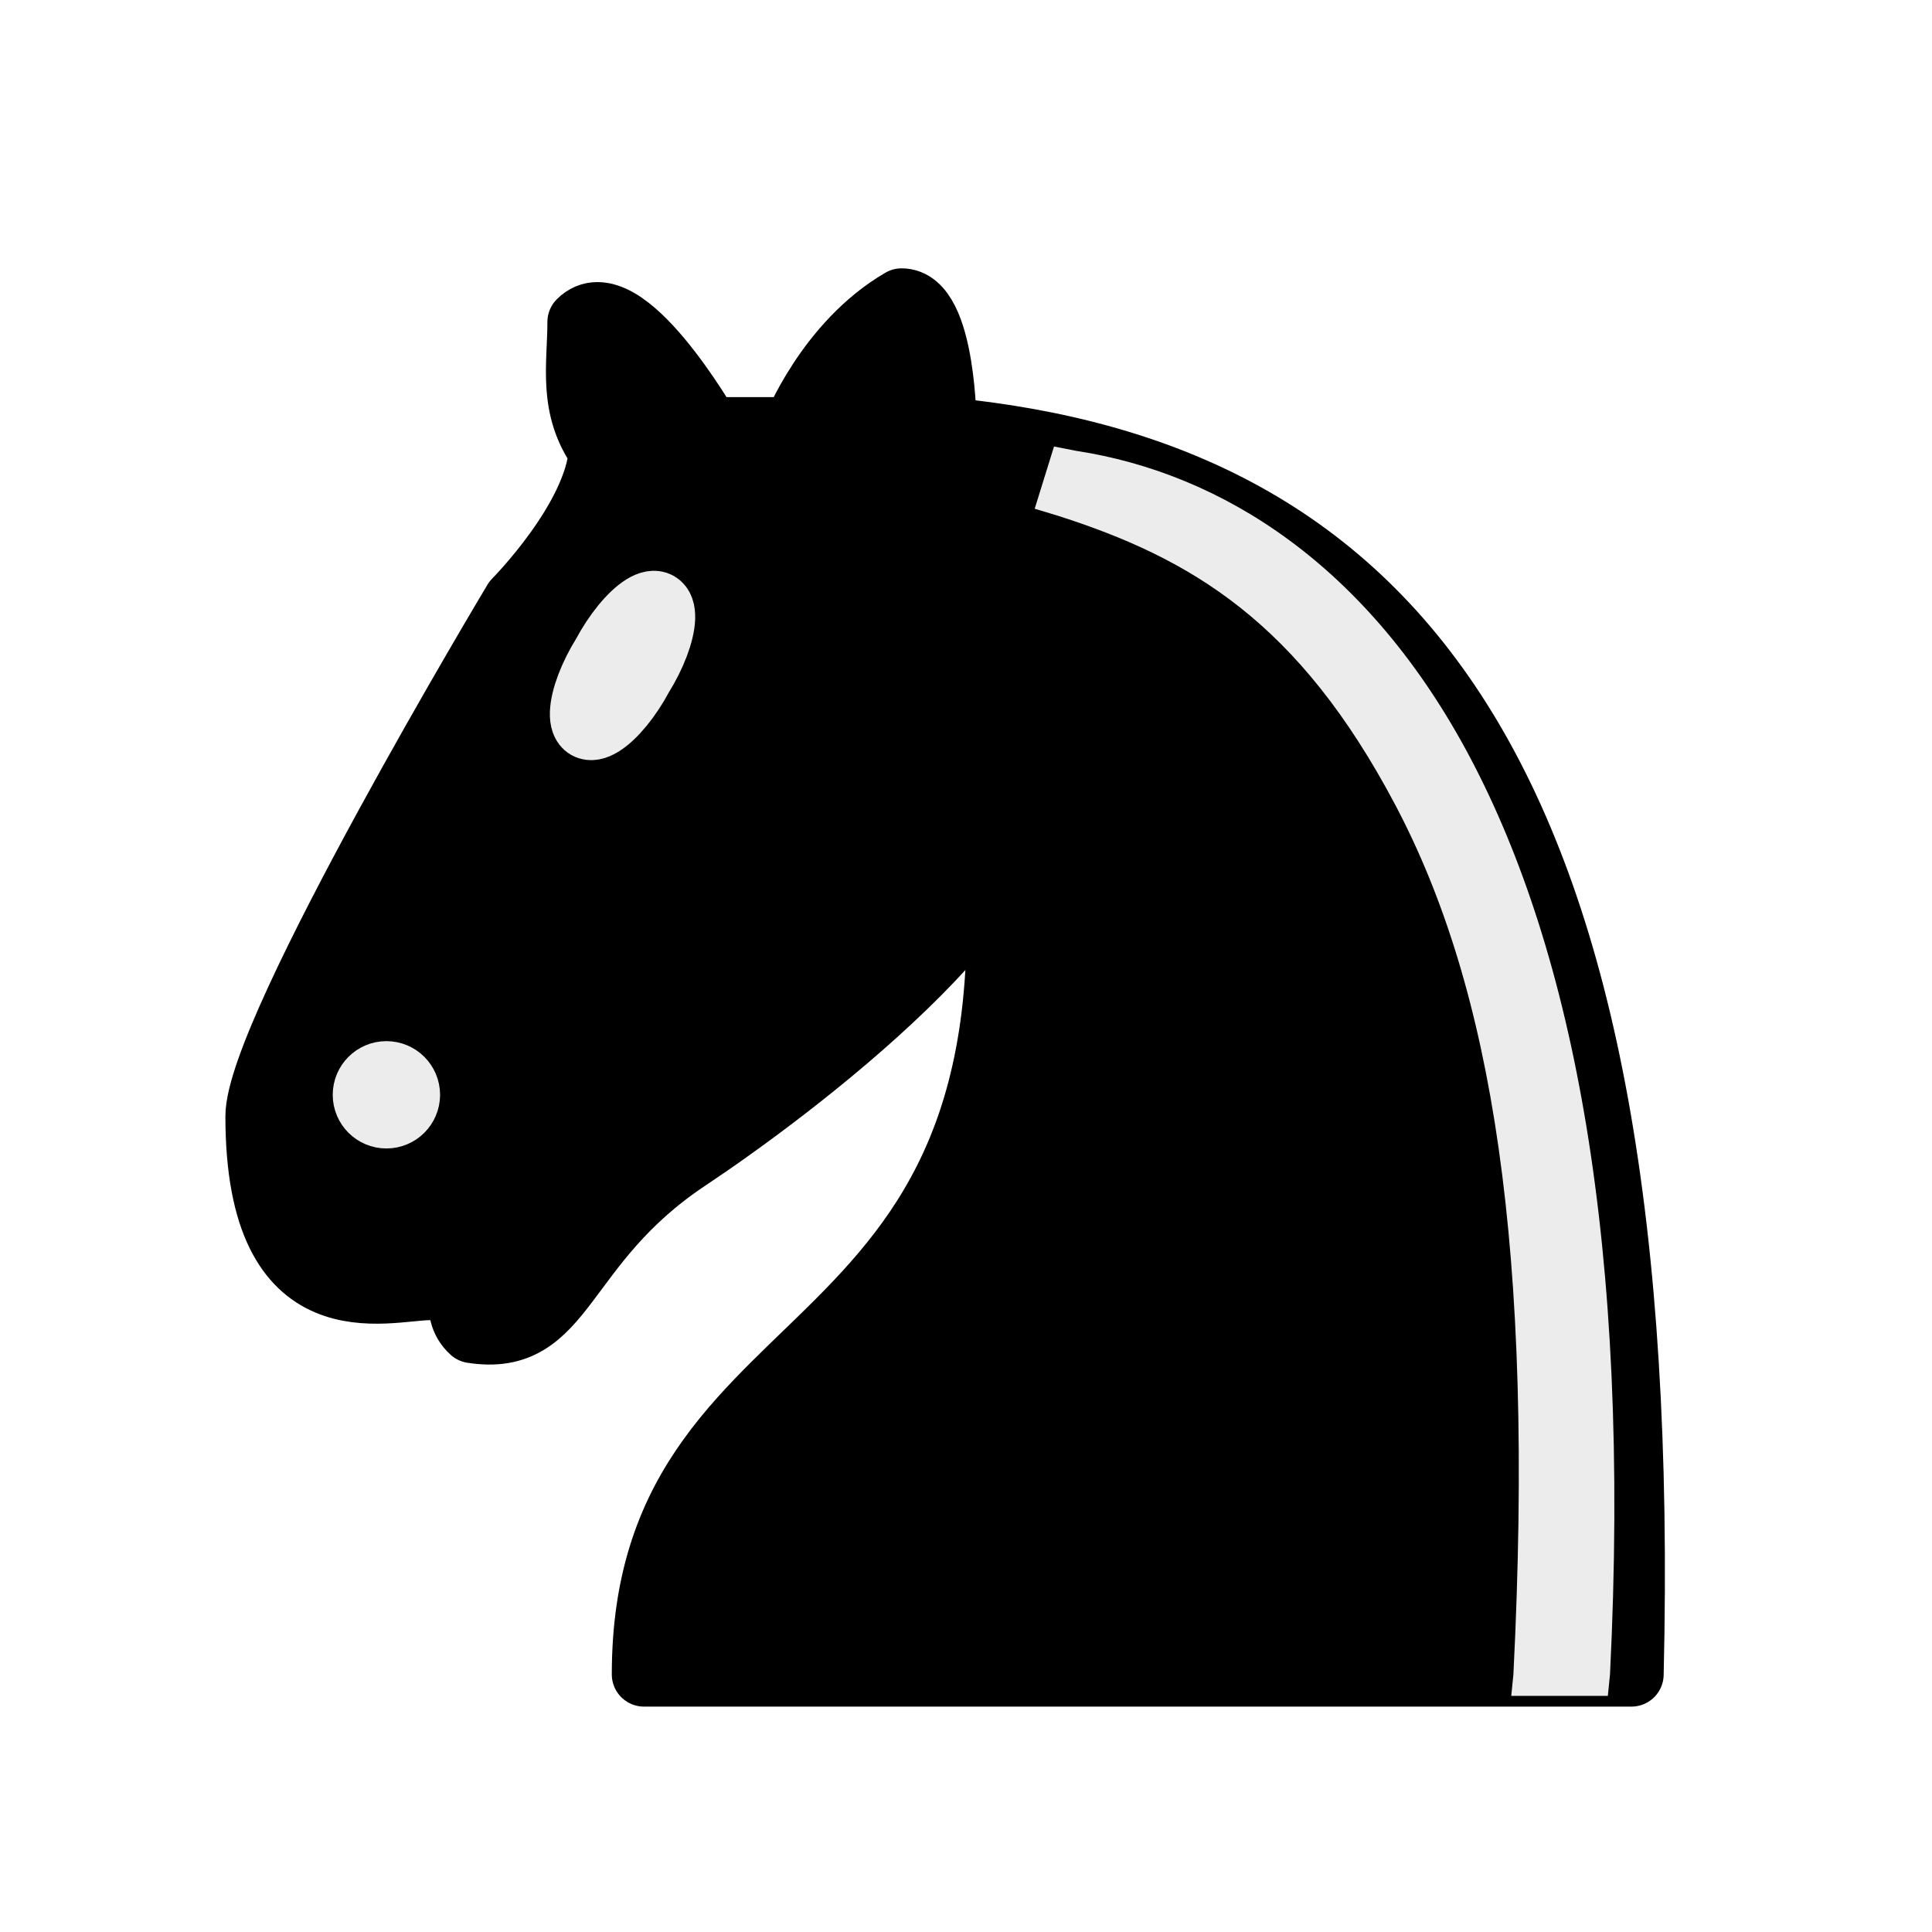
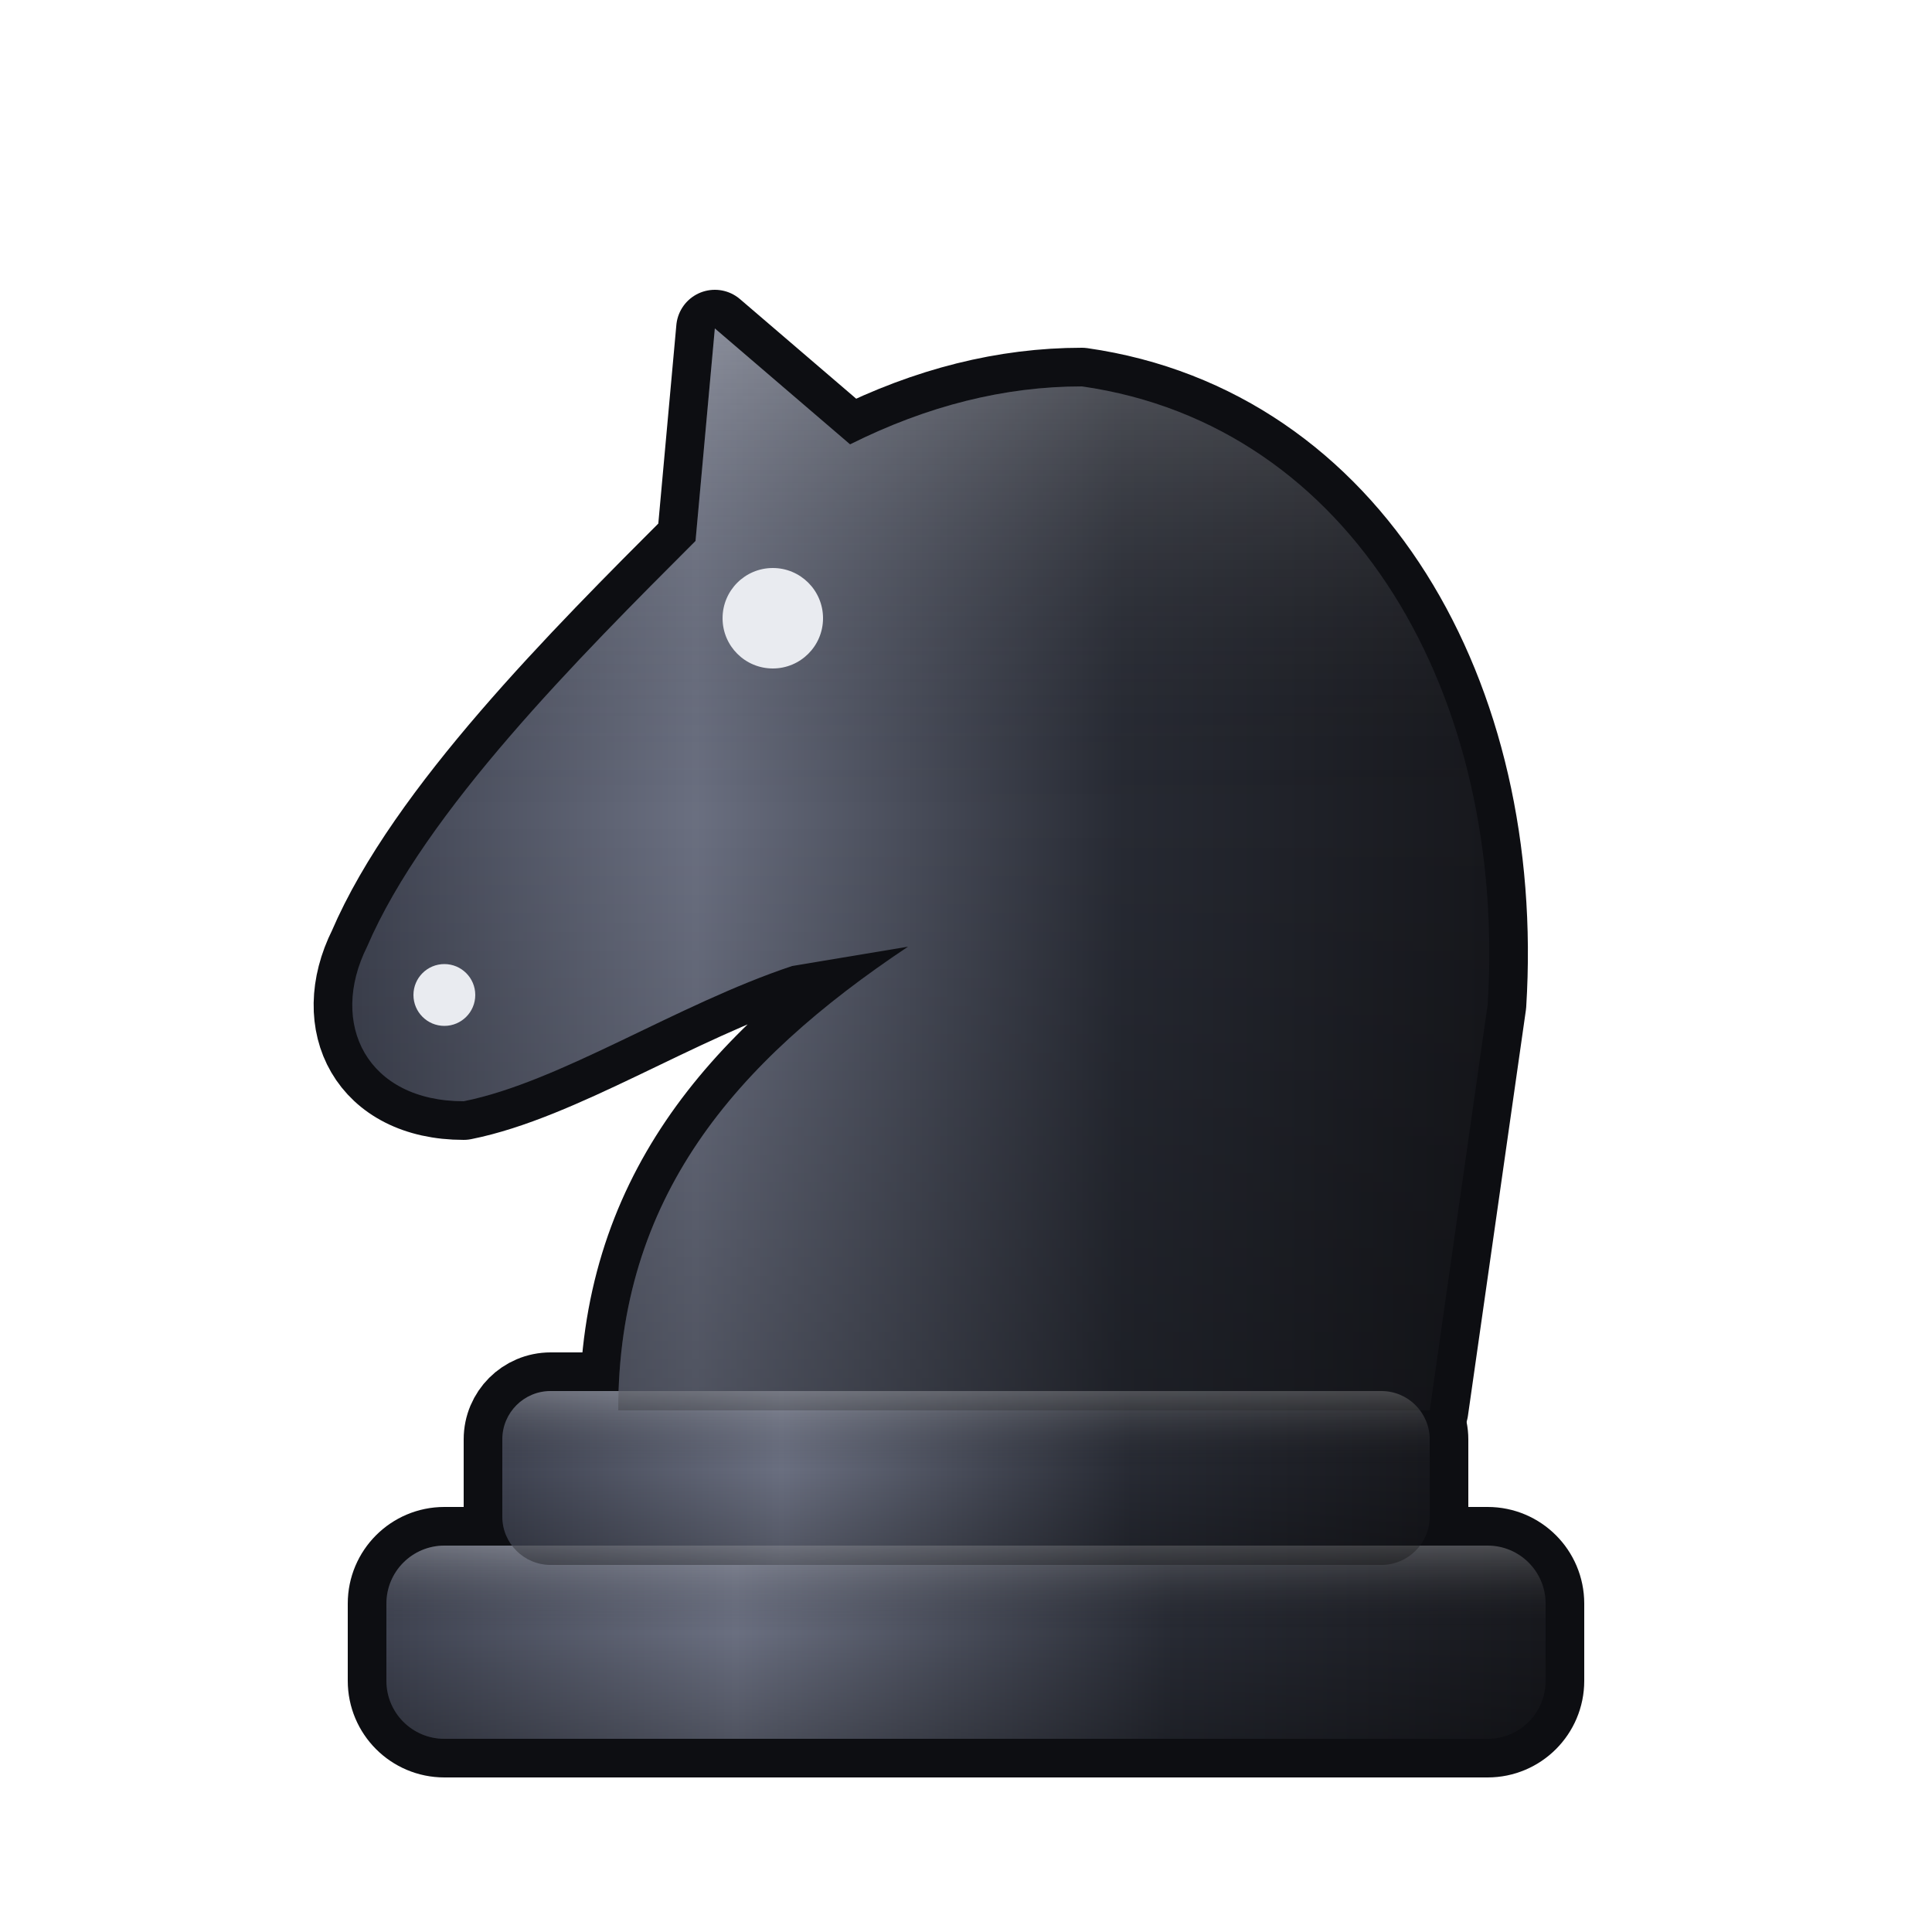
- <svg xmlns="http://www.w3.org/2000/svg" style="color-scheme:light only" width="45" height="45" viewBox="0 0 45 45">
-   <g fill="none" fill-rule="evenodd" stroke="#000" stroke-linecap="round" stroke-linejoin="round" stroke-width="1.5">
-     <path fill="#000" d="M22 10c10.5 1 16.5 8 16 29H15c0-9 10-6.5 8-21" />
-     <path fill="#000" d="M24 18c.38 2.91-5.55 7.37-8 9-3 2-2.82 4.34-5 4-1.04-.94 1.41-3.04 0-3-1 0 .19 1.23-1 2-1 0-4 1-4-4 0-2 6-12 6-12s1.89-1.9 2-3.5c-.73-1-.5-2-.5-3 1-1 3 2.5 3 2.5h2s.78-2 2.5-3c1 0 1 3 1 3" />
-     <path fill="#ececec" stroke="#ececec" d="M9.5 25.5a.5.5 0 1 1-1 0 .5.5 0 1 1 1 0m5.43-9.75a.5 1.5 30 1 1-.86-.5.5 1.5 30 1 1 .86.5" />
-     <path fill="#ececec" stroke="none" d="m24.55 10.4-.45 1.45.5.15c3.15 1 5.65 2.49 7.9 6.75S35.75 29.06 35.25 39l-.05.5h2.25l.05-.5c.5-10.06-.88-16.85-3.25-21.34s-5.79-6.64-9.19-7.16z" />
+ <svg xmlns="http://www.w3.org/2000/svg" viewBox="0 0 100 100" width="100" height="100">
+   <defs>
+     <linearGradient id="h" x1="0" y1="0" x2="1" y2="0">
+       <stop offset="0" stop-color="#3f4351" />
+       <stop offset=".3" stop-color="#6a6f80" />
+       <stop offset=".68" stop-color="#272a33" />
+       <stop offset="1" stop-color="#17181d" />
+     </linearGradient>
+     <linearGradient id="v" x1="0" y1="0" x2="0" y2="1">
+       <stop offset="0" stop-color="rgba(255,255,255,.22)" />
+       <stop offset=".45" stop-color="rgba(0,0,0,0)" />
+       <stop offset="1" stop-color="rgba(0,0,0,.25)" />
+     </linearGradient>
+     <g id="s">
+       <path d="M32 73 C32 62 38 55 47 49 L41 50 C35 52 29 56 24 57 C19 57 17 53 19 49 C22 42 30 34 36 28 L37 17 L44 23 C48 21 52 20 56 20 C70 22 78 36 77 52 L74 73Z" />
+       <rect x="20" y="80" width="60" height="10" rx="3" />
+       <rect x="26" y="72" width="48" height="9" rx="2.5" />
+     </g>
+   </defs>
+   <use href="#s" fill="#0d0e12" stroke="#0d0e12" stroke-width="4" stroke-linejoin="round" />
+   <g fill="url(#h)">
+     <path d="M32 73 C32 62 38 55 47 49 L41 50 C35 52 29 56 24 57 C19 57 17 53 19 49 C22 42 30 34 36 28 L37 17 L44 23 C48 21 52 20 56 20 C70 22 78 36 77 52 L74 73Z" />
+     <rect x="20" y="80" width="60" height="10" rx="3" />
+     <rect x="26" y="72" width="48" height="9" rx="2.5" />
  </g>
+   <g fill="url(#v)">
+     <path d="M32 73 C32 62 38 55 47 49 L41 50 C35 52 29 56 24 57 C19 57 17 53 19 49 C22 42 30 34 36 28 L37 17 L44 23 C48 21 52 20 56 20 C70 22 78 36 77 52 L74 73Z" />
+     <rect x="20" y="80" width="60" height="10" rx="3" />
+     <rect x="26" y="72" width="48" height="9" rx="2.5" />
+   </g>
+   <circle cx="40" cy="32" r="2.6" fill="#e9ebf0" />
+   <circle cx="23" cy="51.5" r="1.6" fill="#e9ebf0" />
</svg>
